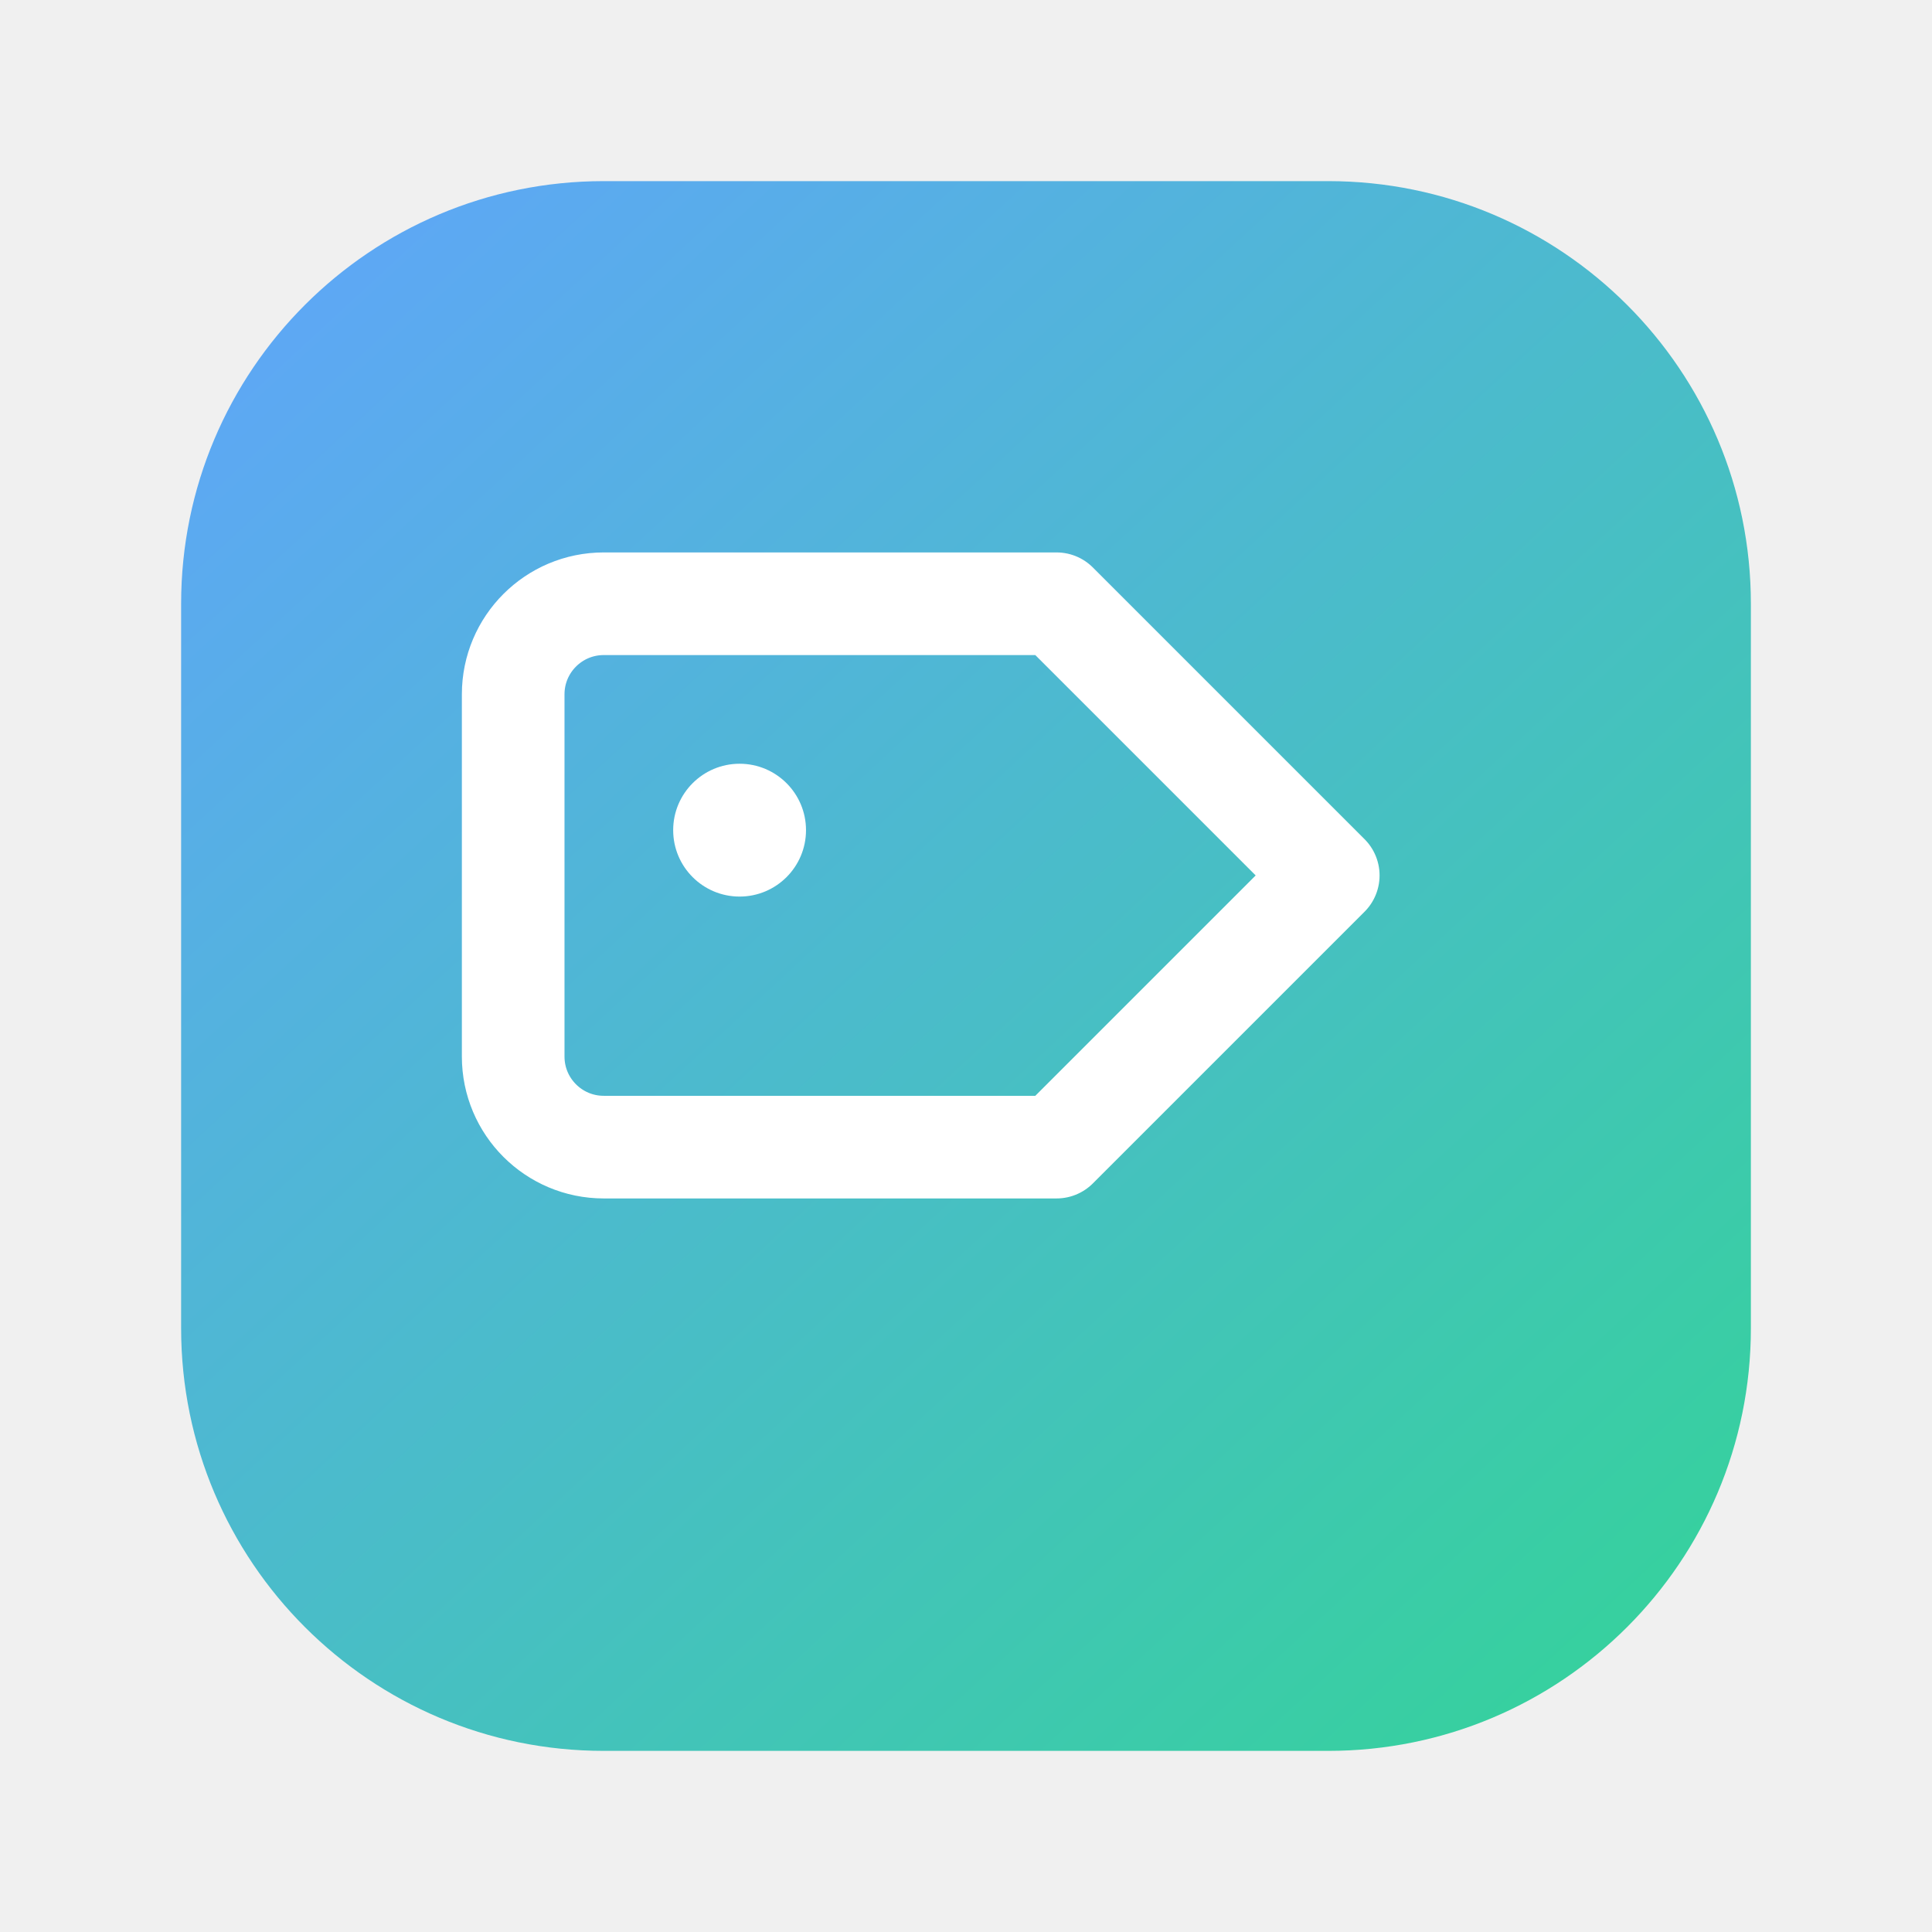
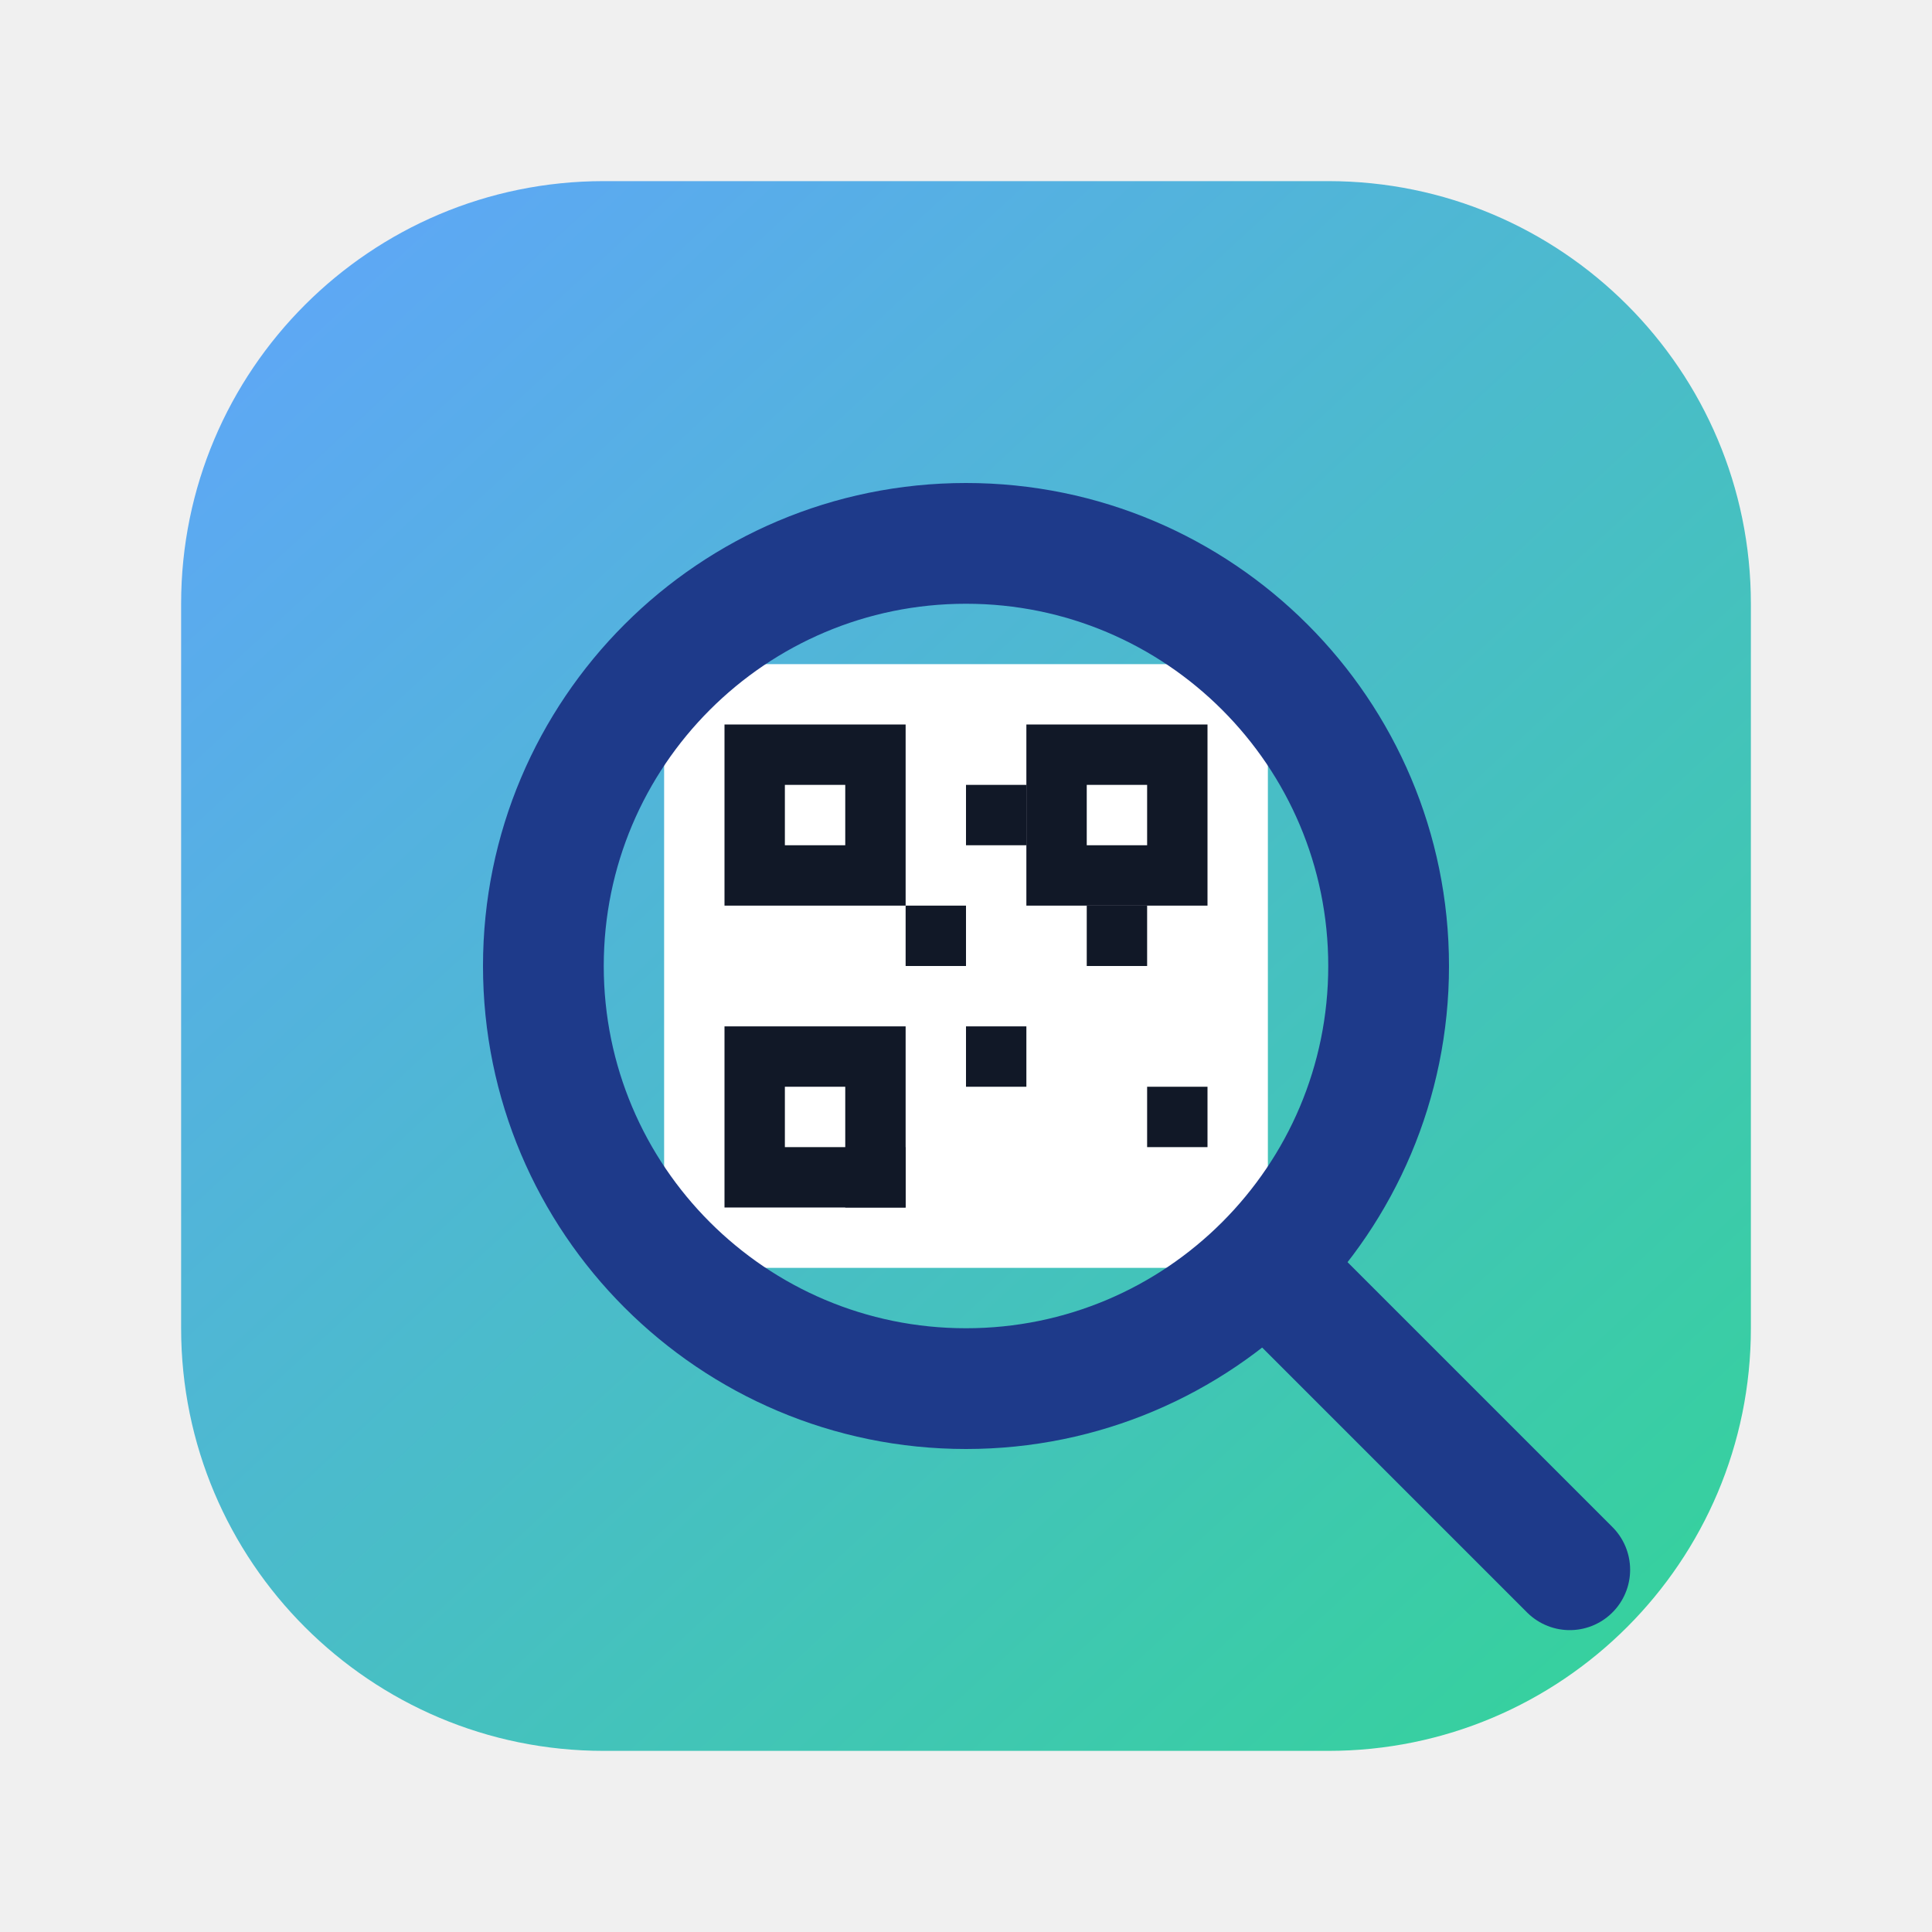
- <svg xmlns="http://www.w3.org/2000/svg" viewBox="0 0 64 64">
+ <svg xmlns="http://www.w3.org/2000/svg" viewBox="0 0 64 64" aria-hidden="true">
  <defs>
    <linearGradient id="bg" x1="8" y1="6" x2="56" y2="58" gradientUnits="userSpaceOnUse">
      <stop offset="0" stop-color="#60a5fa" />
      <stop offset="1" stop-color="#34d399" />
    </linearGradient>
  </defs>
  <rect x="6" y="6" width="52" height="52" rx="14" fill="url(#bg)" />
-   <path d="M17 34.5V23a3 3 0 0 1 3-3h15l9 9-9 9H20a3 3 0 0 1-3-3z" fill="none" stroke="#fff" stroke-width="3.4" stroke-linejoin="round" />
-   <circle cx="24.5" cy="27.5" r="2.2" fill="#fff" />
+   <rect x="22" y="22" width="20" height="20" rx="3" fill="#fff" />
+   <g fill="#111827">
+     <rect x="24" y="24" width="6" height="6" />
+     <rect x="34" y="24" width="6" height="6" />
+     <rect x="24" y="34" width="6" height="6" />
+     <rect x="32" y="26" width="2" height="2" />
+     <rect x="30" y="30" width="2" height="2" />
+     <rect x="36" y="30" width="2" height="2" />
+     <rect x="32" y="34" width="2" height="2" />
+     <rect x="38" y="36" width="2" height="2" />
+     <rect x="28" y="38" width="2" height="2" />
+   </g>
+   <g fill="#fff">
+     <rect x="26" y="26" width="2" height="2" />
+     <rect x="36" y="26" width="2" height="2" />
+     <rect x="26" y="36" width="2" height="2" />
+   </g>
+   <circle cx="32" cy="32" r="14" fill="none" stroke="#1e3a8a" stroke-width="4" />
+   <line x1="42" y1="42" x2="52" y2="52" stroke="#1e3a8a" stroke-width="4" stroke-linecap="round" />
</svg>
